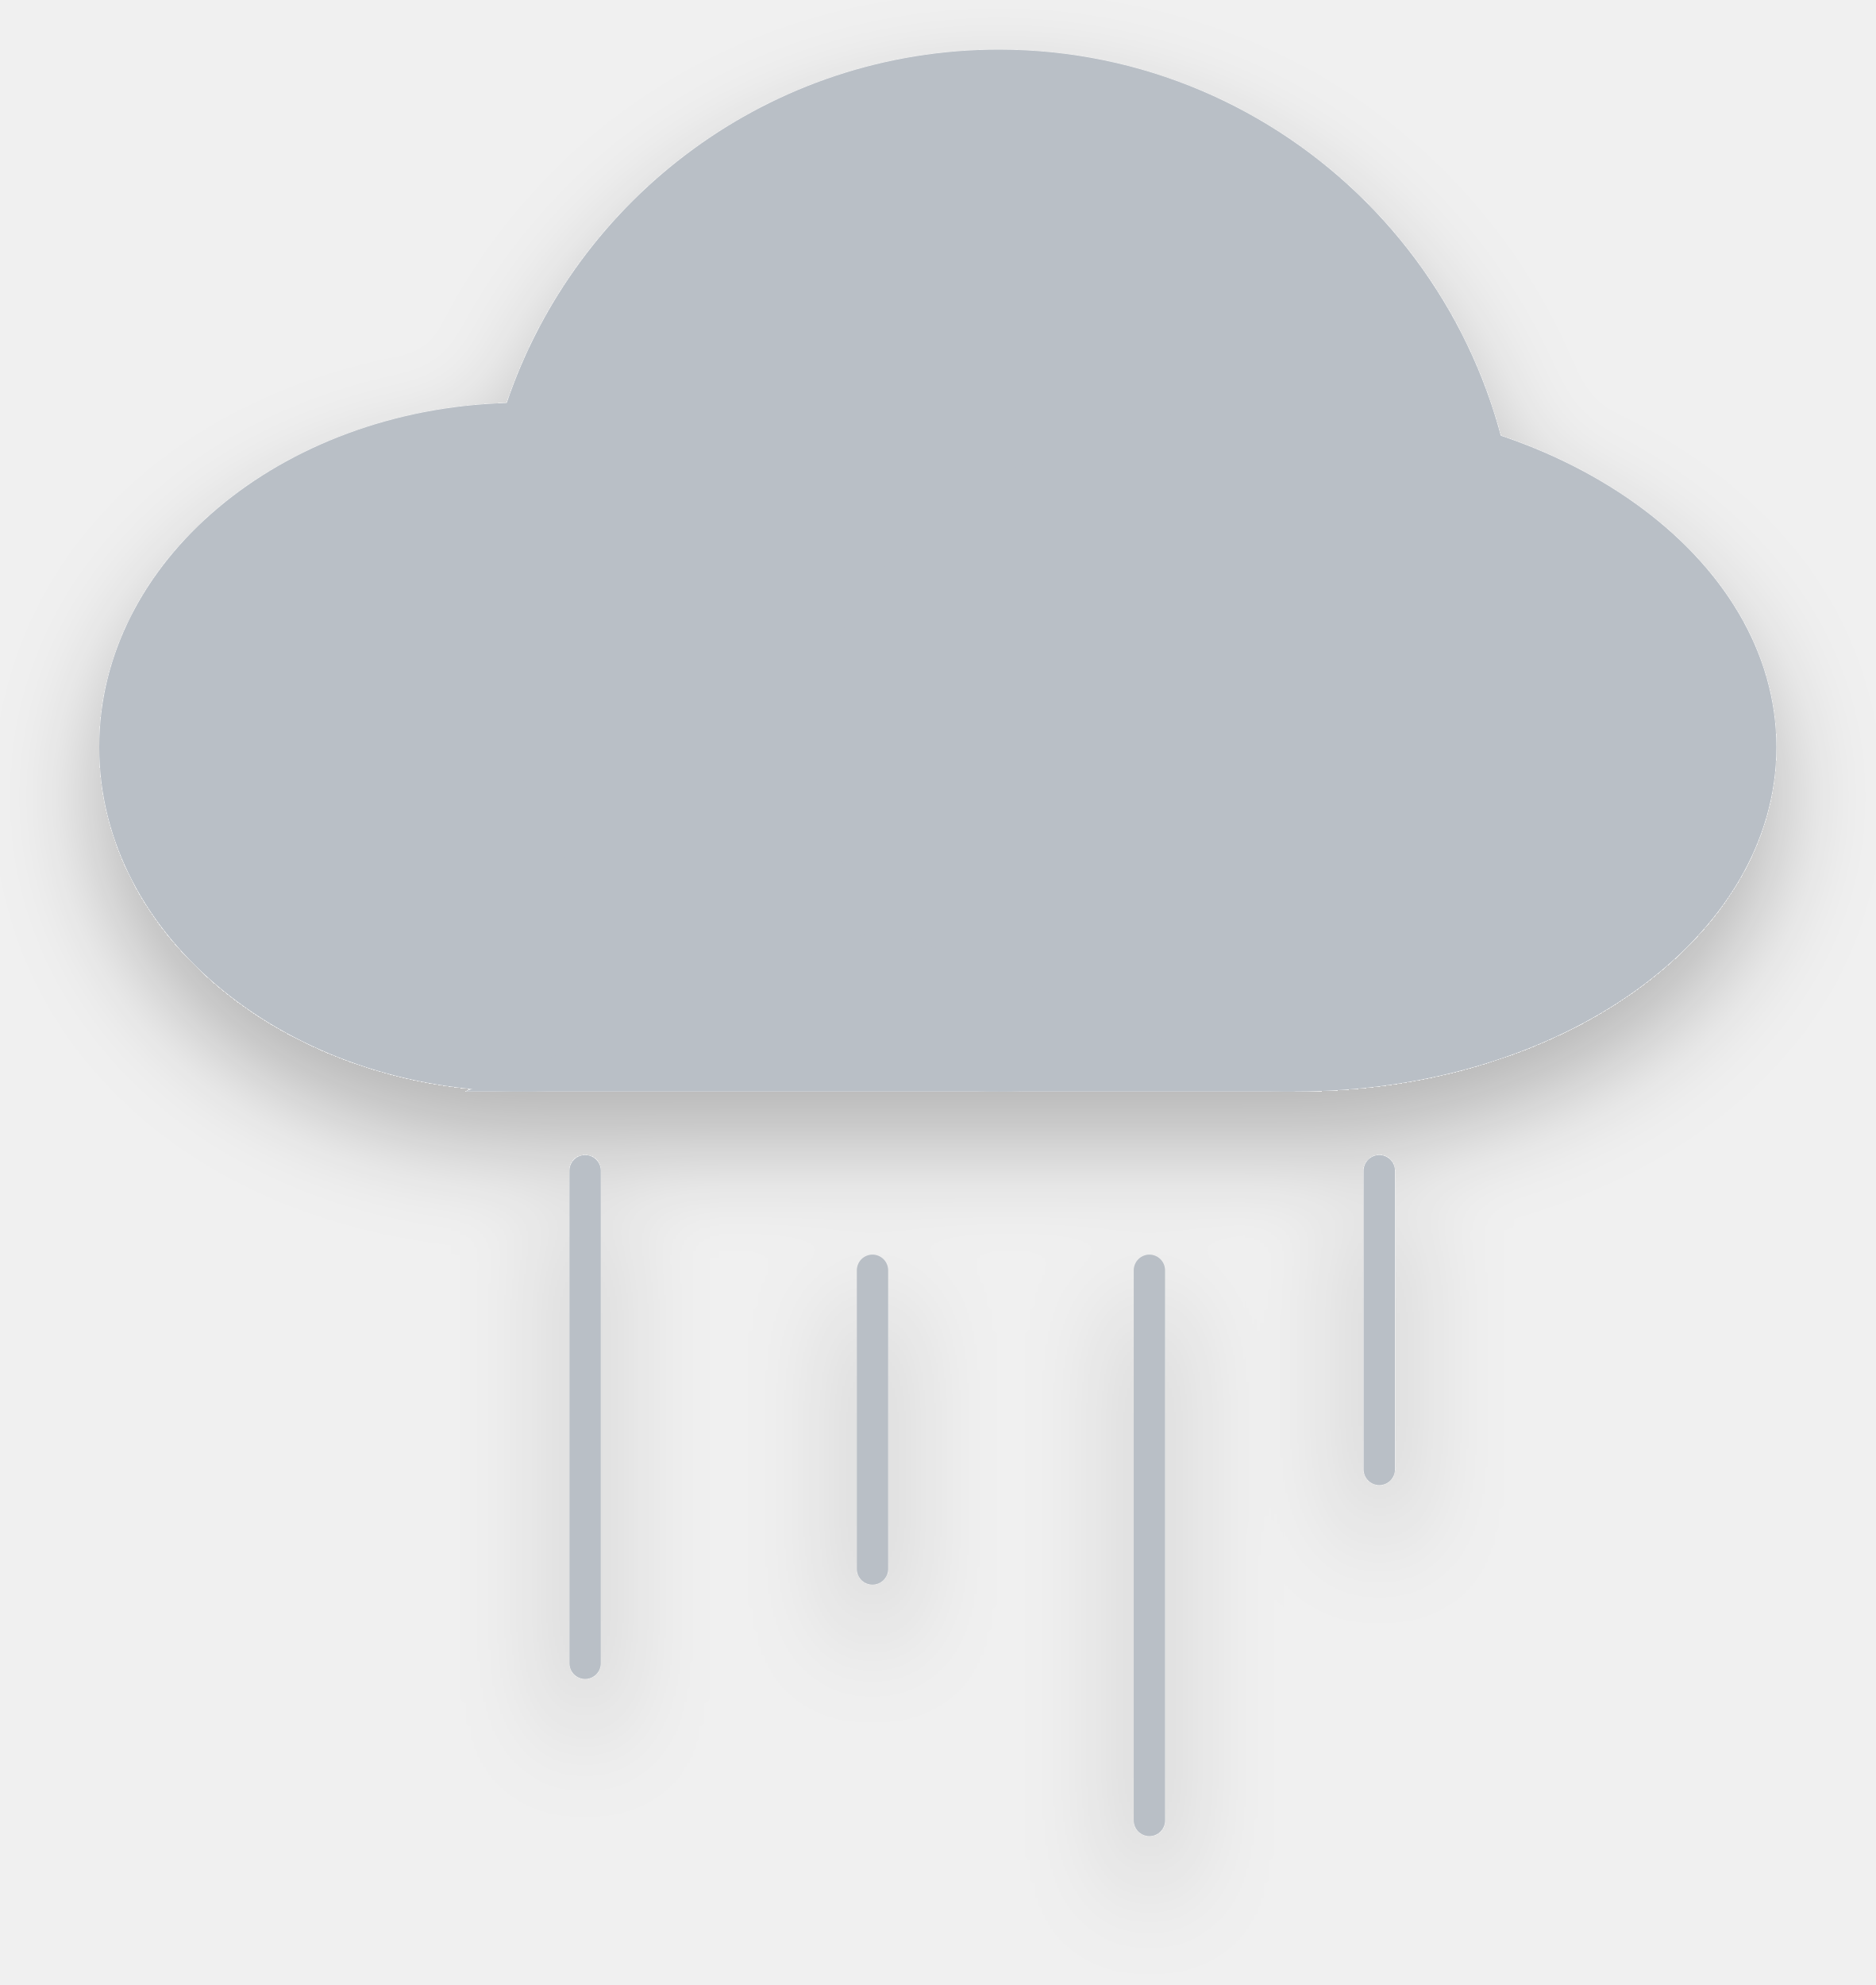
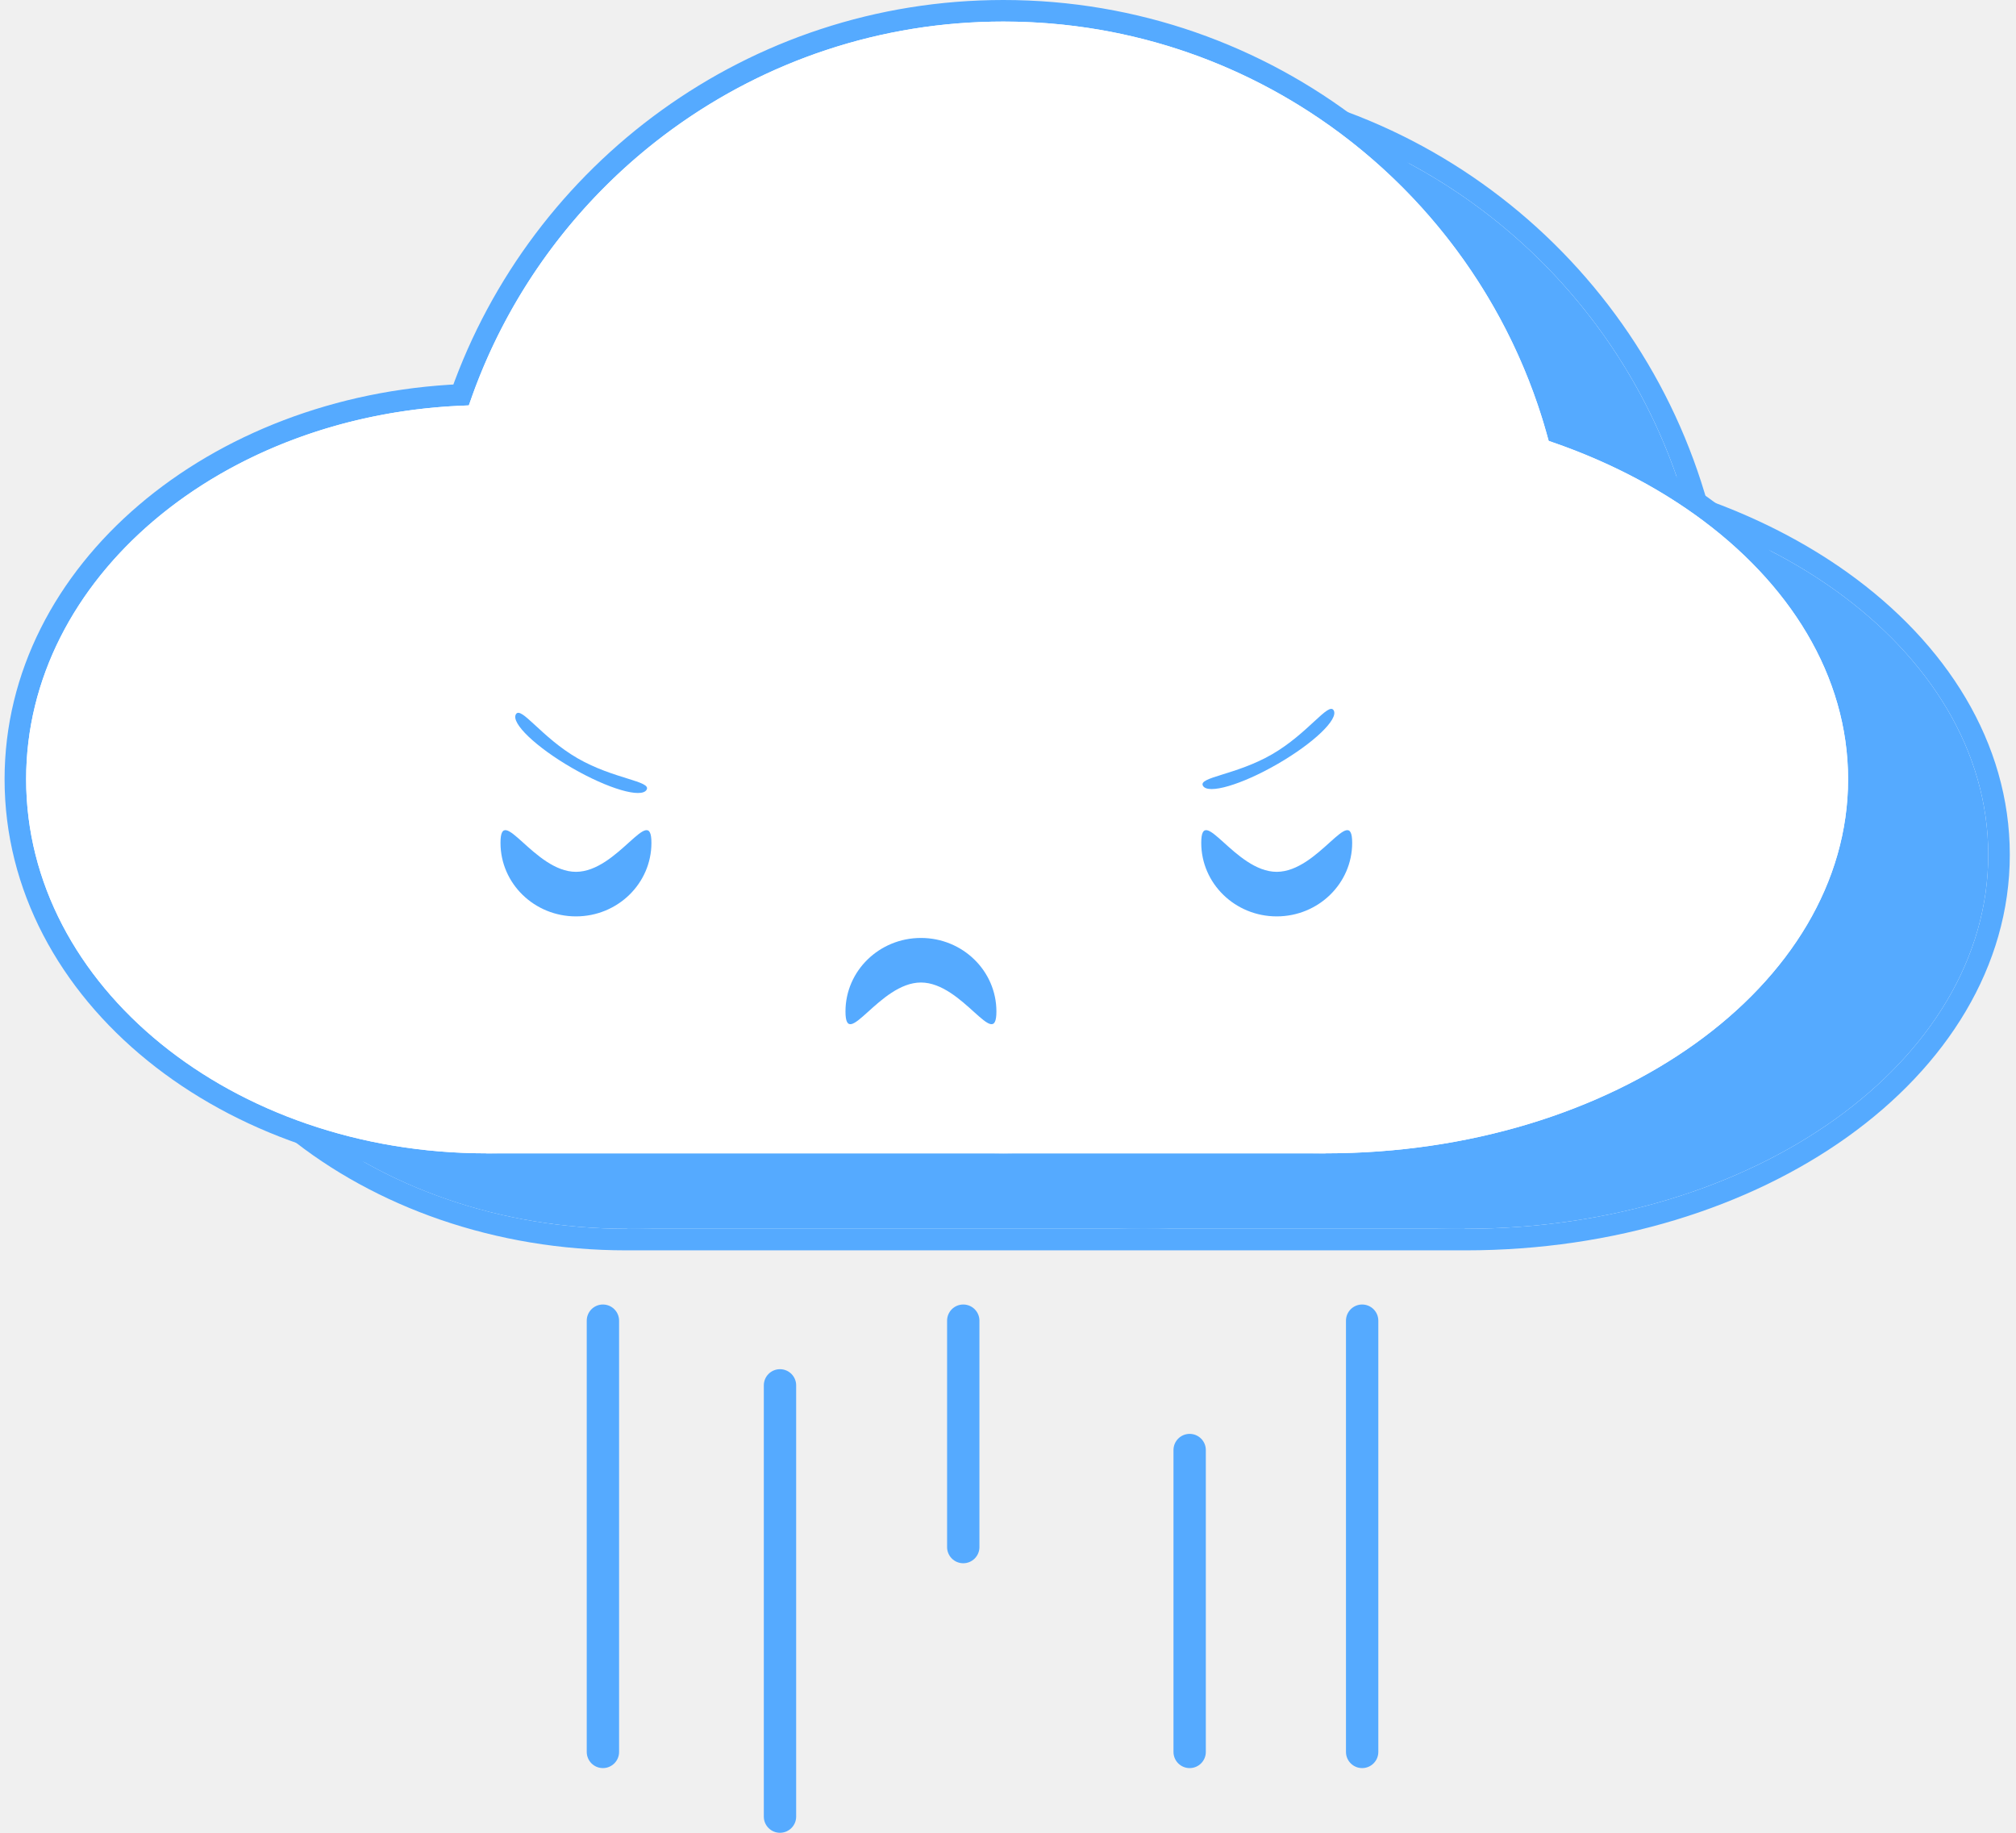
- <svg xmlns="http://www.w3.org/2000/svg" width="189" height="200" viewBox="0 0 189 200" fill="none">
-   <g filter="url(#filter0_d)">
-     <path d="M95.378 75.278C95.378 94.442 76.266 109.977 52.689 109.977C29.113 109.977 10 94.442 10 75.278C10 56.557 28.241 41.298 51.065 40.604C51.604 40.588 52.145 40.58 52.689 40.58C76.266 40.58 95.378 56.115 95.378 75.278Z" fill="#B9BFC6" />
-     <path d="M153 57.489C153 86.477 129.562 109.977 100.649 109.977C71.736 109.977 48.297 86.477 48.297 57.489C48.297 51.582 49.27 45.903 51.065 40.604C58.076 19.899 77.627 5 100.649 5C129.562 5 153 28.5 153 57.489Z" fill="#B9BFC6" />
-     <path d="M179 75.278C179 94.442 157.292 109.977 130.514 109.977C103.735 109.977 82.027 94.442 82.027 75.278C82.027 56.115 103.735 40.58 130.514 40.58C157.292 40.58 179 56.115 179 75.278Z" fill="#B9BFC6" />
-     <path d="M46.892 109.977L89.127 93.365L130.514 109.977H46.892Z" fill="#B9BFC6" />
-     <path d="M57.383 117.962C57.383 117.087 58.09 116.378 58.963 116.378C59.835 116.378 60.542 117.087 60.542 117.962V167.581C60.542 168.455 59.835 169.164 58.963 169.164C58.09 169.164 57.383 168.455 57.383 167.581V117.962Z" fill="#B9BFC6" />
-     <path d="M86.34 127.991C86.34 127.117 87.047 126.408 87.919 126.408C88.791 126.408 89.498 127.117 89.498 127.991V158.079C89.498 158.954 88.791 159.663 87.919 159.663C87.047 159.663 86.34 158.954 86.34 158.079V127.991Z" fill="#B9BFC6" />
-     <path d="M137.408 117.962C137.408 117.087 138.115 116.378 138.988 116.378C139.86 116.378 140.567 117.087 140.567 117.962V148.05C140.567 148.924 139.86 149.633 138.988 149.633C138.115 149.633 137.408 148.924 137.408 148.05V117.962Z" fill="#B9BFC6" />
-     <path d="M114.243 127.991C114.243 127.117 114.95 126.408 115.822 126.408C116.695 126.408 117.402 127.117 117.402 127.991V183.416C117.402 184.291 116.695 185 115.822 185C114.95 185 114.243 184.291 114.243 183.416V127.991Z" fill="#B9BFC6" />
-   </g>
-   <defs>
-     <filter id="filter0_d" x="0" y="0" width="189" height="200" filterUnits="userSpaceOnUse" color-interpolation-filters="sRGB">
-       <feFlood flood-opacity="0" result="BackgroundImageFix" />
-       <feColorMatrix in="SourceAlpha" type="matrix" values="0 0 0 0 0 0 0 0 0 0 0 0 0 0 0 0 0 0 127 0" result="hardAlpha" />
-       <feOffset dy="5" />
-       <feGaussianBlur stdDeviation="5" />
-       <feComposite in2="hardAlpha" operator="out" />
-       <feColorMatrix type="matrix" values="0 0 0 0 0 0 0 0 0 0 0 0 0 0 0 0 0 0 0.25 0" />
-       <feBlend mode="normal" in2="BackgroundImageFix" result="effect1_dropShadow" />
-       <feBlend mode="normal" in="SourceGraphic" in2="effect1_dropShadow" result="shape" />
-     </filter>
-   </defs>
+ <svg xmlns="http://www.w3.org/2000/svg" width="187" height="170" viewBox="0 0 187 170" fill="none">
+   <path d="M157.479 47.123C151.219 24.56 130.577 8 106.073 8C82.852 8 63.1 22.873 55.768 43.63C32.918 44.619 14.425 60.033 14.425 79.278C14.425 99.178 34.189 114.977 58.114 114.977H106.045C106.054 114.977 106.064 114.977 106.073 114.977C106.083 114.977 106.093 114.977 106.102 114.977H135.938C149.512 114.977 161.843 111.041 170.805 104.627C179.766 98.215 185.425 89.266 185.425 79.278C185.425 69.29 179.766 60.342 170.805 53.929C166.934 51.159 162.435 48.851 157.479 47.123Z" fill="white" stroke="#55AAFF" stroke-width="2" />
+   <path d="M100.803 79.278C100.803 98.442 81.691 113.977 58.114 113.977C34.537 113.977 15.425 98.442 15.425 79.278C15.425 60.557 33.666 45.298 56.49 44.604C57.029 44.588 57.57 44.58 58.114 44.58C81.691 44.58 100.803 60.115 100.803 79.278Z" fill="#55AAFF" />
+   <path d="M158.425 61.489C158.425 90.477 134.986 113.977 106.073 113.977C77.161 113.977 53.722 90.477 53.722 61.489C53.722 55.582 54.695 49.903 56.49 44.604C63.501 23.899 83.052 9 106.073 9C134.986 9 158.425 32.5 158.425 61.489Z" fill="#55AAFF" />
+   <path d="M184.425 79.278C184.425 98.442 162.717 113.977 135.938 113.977C109.16 113.977 87.452 98.442 87.452 79.278C87.452 60.115 109.16 44.58 135.938 44.58C162.717 44.58 184.425 60.115 184.425 79.278Z" fill="#55AAFF" />
+   <path d="M58.114 113.977L94.552 97.365L135.938 113.977H58.114Z" fill="#55AAFF" />
+   <path d="M59.425 90.82C59.425 87.053 62.559 84 66.425 84C70.291 84 73.425 87.053 73.425 90.82C73.425 94.586 70.291 88.133 66.425 88.133C62.559 88.133 59.425 94.586 59.425 90.82Z" fill="#55AAFF" />
+   <path d="M124.425 90.82C124.425 87.053 127.559 84 131.425 84C135.291 84 138.425 87.053 138.425 90.82C138.425 94.586 135.291 88.133 131.425 88.133C127.559 88.133 124.425 94.586 124.425 90.82Z" fill="#55AAFF" />
+   <path d="M105.425 95.18C105.425 98.947 102.291 102 98.425 102C94.559 102 91.425 98.947 91.425 95.18C91.425 91.414 94.559 97.867 98.425 97.867C102.291 97.867 105.425 91.414 105.425 95.18Z" fill="#55AAFF" />
+   <path d="M144.479 40.123C138.219 17.56 117.577 1 93.073 1C69.852 1 50.1 15.873 42.768 36.63C19.918 37.619 1.425 53.033 1.425 72.278C1.425 92.178 21.189 107.977 45.114 107.977H93.045C93.054 107.977 93.064 107.977 93.073 107.977C93.083 107.977 93.093 107.977 93.102 107.977H122.938C136.512 107.977 148.843 104.041 157.805 97.627C166.766 91.215 172.425 82.266 172.425 72.278C172.425 62.291 166.766 53.342 157.805 46.929C153.934 44.159 149.435 41.851 144.479 40.123Z" fill="white" stroke="#55AAFF" stroke-width="2" />
+   <path d="M87.803 72.278C87.803 91.442 68.691 106.977 45.114 106.977C21.537 106.977 2.425 91.442 2.425 72.278C2.425 53.557 20.666 38.298 43.49 37.604C44.029 37.588 44.57 37.58 45.114 37.58C68.691 37.58 87.803 53.115 87.803 72.278Z" fill="white" />
+   <path d="M145.425 54.489C145.425 83.477 121.986 106.977 93.073 106.977C64.161 106.977 40.722 83.477 40.722 54.489C40.722 48.582 41.695 42.903 43.49 37.604C50.501 16.899 70.052 2 93.073 2C121.986 2 145.425 25.5 145.425 54.489Z" fill="white" />
+   <path d="M171.425 72.278C171.425 91.442 149.717 106.977 122.938 106.977C96.16 106.977 74.452 91.442 74.452 72.278C74.452 53.115 96.16 37.58 122.938 37.58C149.717 37.58 171.425 53.115 171.425 72.278Z" fill="white" />
+   <path d="M45.114 106.977L81.552 90.365L122.938 106.977H45.114Z" fill="white" />
+   <path d="M125.425 78.18C125.425 81.947 122.291 85 118.425 85C114.559 85 111.425 81.947 111.425 78.18C111.425 74.414 114.559 80.867 118.425 80.867C122.291 80.867 125.425 74.414 125.425 78.18Z" fill="#55AAFF" />
+   <path d="M60.425 78.18C60.425 81.947 57.291 85 53.425 85C49.559 85 46.425 81.947 46.425 78.18C46.425 74.414 49.559 80.867 53.425 80.867C57.291 80.867 60.425 74.414 60.425 78.18Z" fill="#55AAFF" />
+   <path d="M78.425 93.82C78.425 90.053 81.559 87 85.425 87C89.291 87 92.425 90.053 92.425 93.82C92.425 97.586 89.291 91.133 85.425 91.133C81.559 91.133 78.425 97.586 78.425 93.82Z" fill="#55AAFF" />
+   <path d="M123.71 65.89C124.18 66.705 121.848 68.933 118.5 70.866C115.152 72.799 112.056 73.705 111.585 72.89C111.114 72.074 114.635 71.904 117.983 69.971C121.331 68.038 123.239 65.074 123.71 65.89Z" fill="#55AAFF" />
+   <path d="M59.977 73.255C59.506 74.071 56.41 73.165 53.062 71.232C49.714 69.299 47.382 67.071 47.852 66.255C48.323 65.44 50.231 68.404 53.579 70.337C56.927 72.27 60.448 72.44 59.977 73.255Z" fill="#55AAFF" />
+   <rect x="54.425" y="121" width="3" height="43" rx="1.5" fill="#55AAFF" />
+   <rect x="70.85" y="127" width="3" height="43" rx="1.5" fill="#55AAFF" />
+   <rect x="124.85" y="121" width="3" height="43" rx="1.5" fill="#55AAFF" />
+   <rect x="108.85" y="133" width="3" height="31" rx="1.5" fill="#55AAFF" />
+   <rect x="87.85" y="121" width="3" height="24" rx="1.5" fill="#55AAFF" />
</svg>
